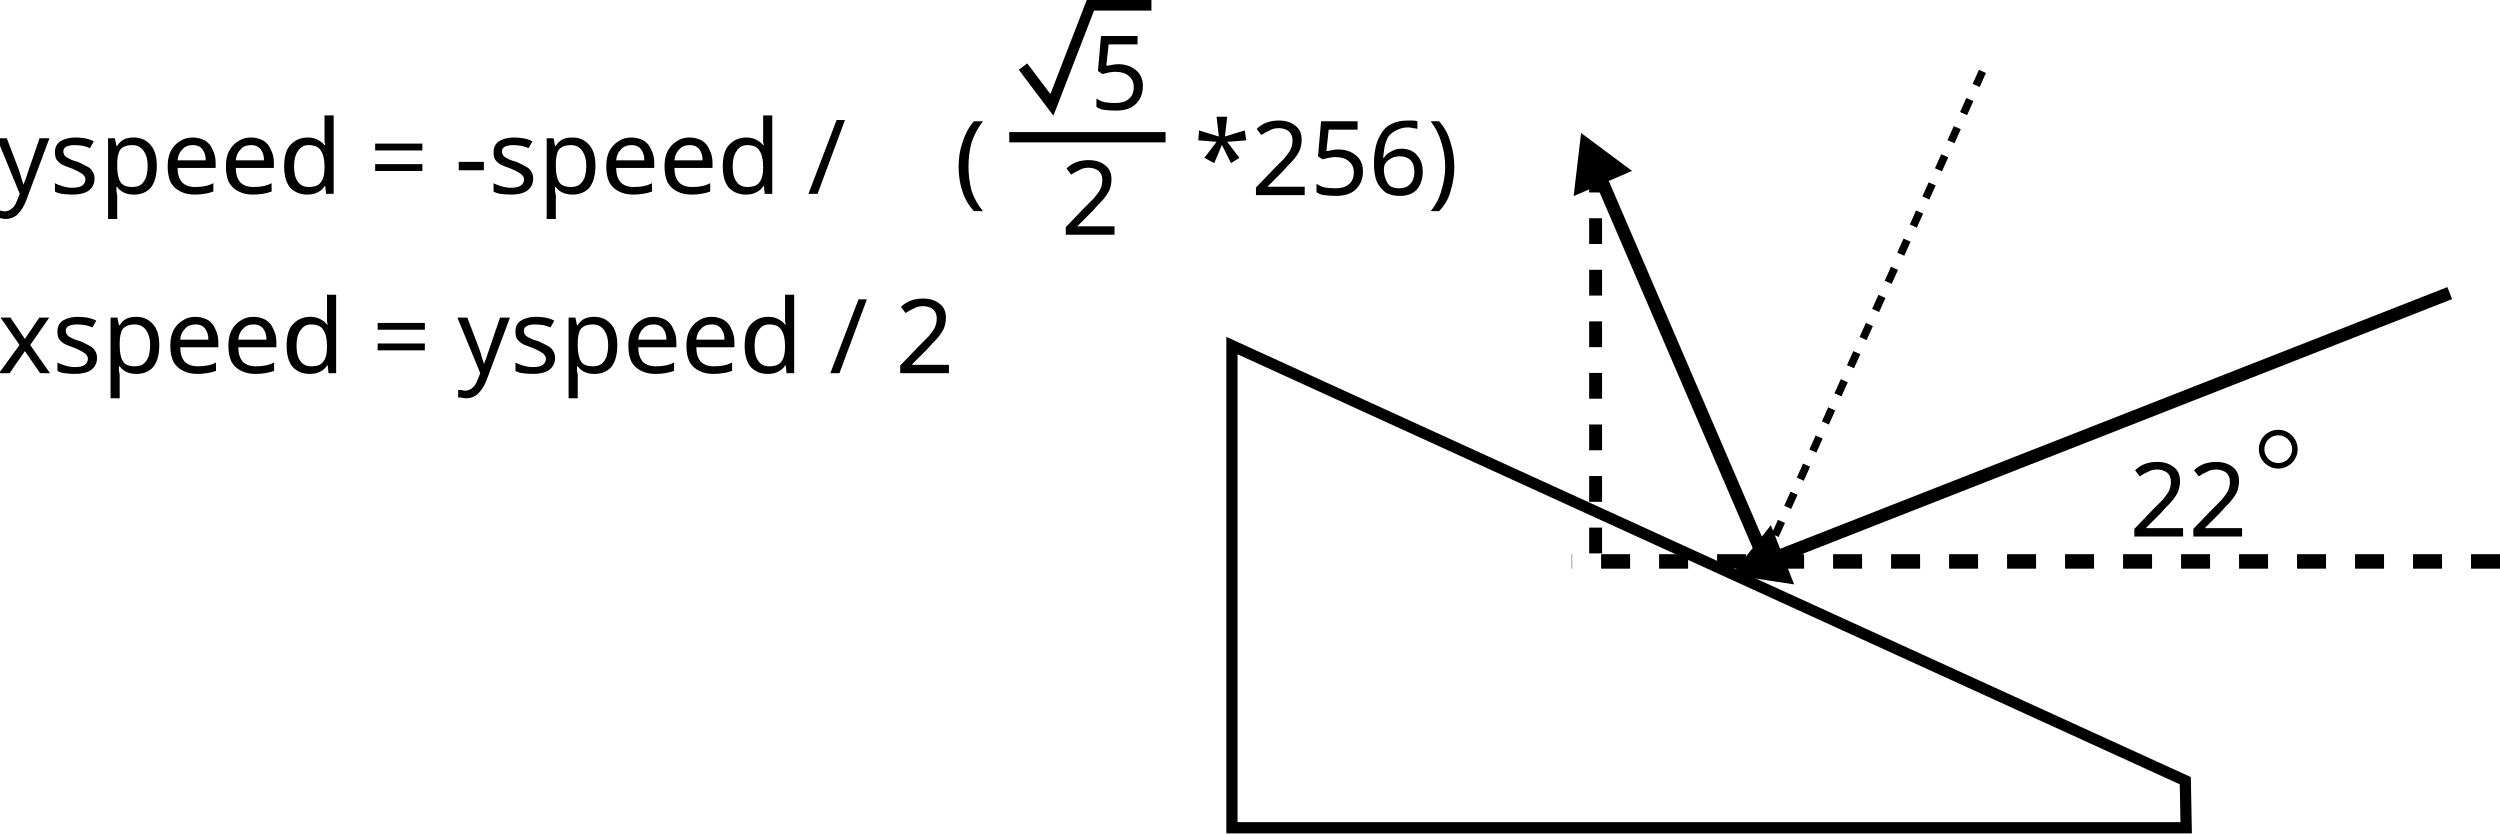
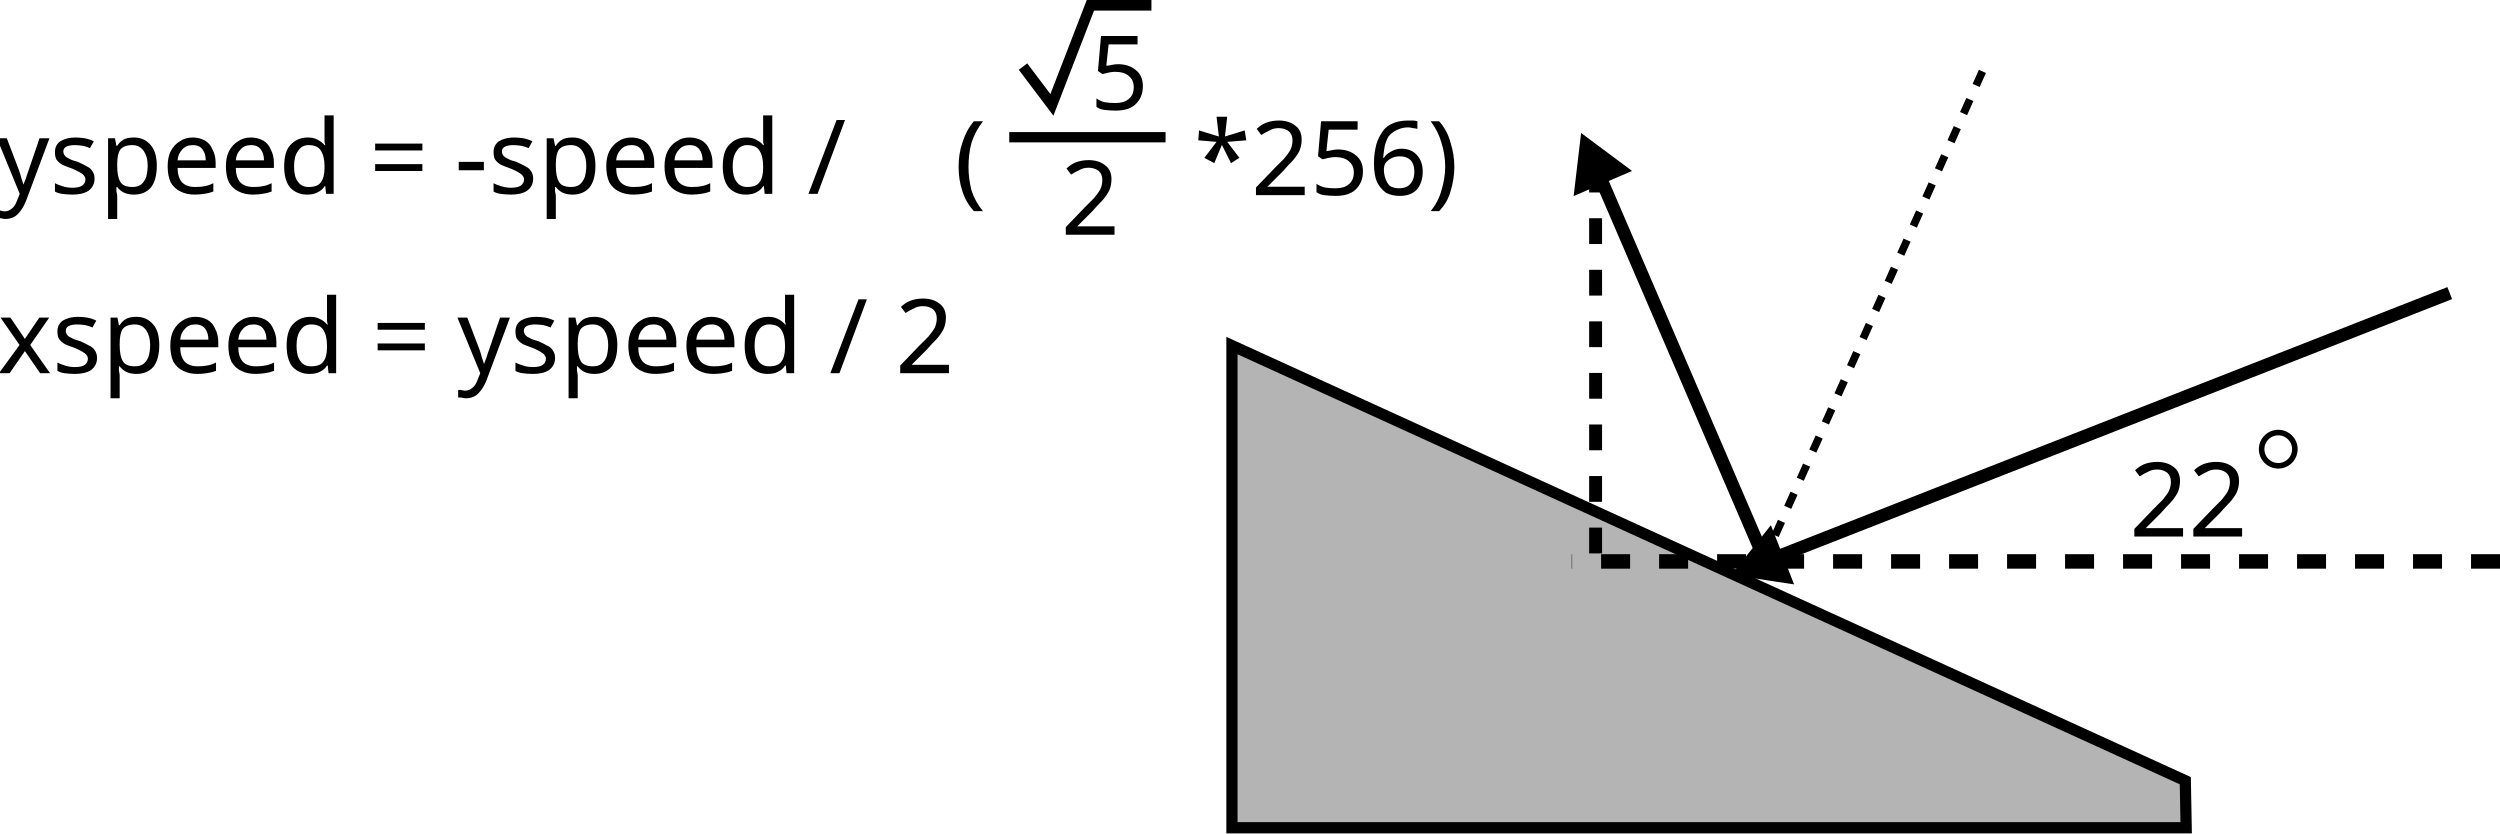
- <svg xmlns="http://www.w3.org/2000/svg" xmlns:xlink="http://www.w3.org/1999/xlink" width="51.298mm" height="17.1mm" viewBox="0 0 51.298 17.1" version="1.1" id="svg1807">
+ <svg xmlns="http://www.w3.org/2000/svg" width="51.298mm" height="17.1mm" viewBox="0 0 51.298 17.1" version="1.1" id="svg1807">
  <defs id="defs1801">
    <marker style="overflow:visible" id="marker3676" refX="0" refY="0" orient="auto">
      <path transform="scale(0.4)" style="fill:#000000;fill-opacity:1;fill-rule:evenodd;stroke:#000000;stroke-width:1pt;stroke-opacity:1" d="M 5.77,0 -2.88,5 V -5 Z" id="path3674" />
    </marker>
    <marker orient="auto" refY="0" refX="0" id="TriangleOutM" style="overflow:visible">
      <path id="path2555" d="M 5.77,0 -2.88,5 V -5 Z" style="fill:#000000;fill-opacity:1;fill-rule:evenodd;stroke:#000000;stroke-width:1pt;stroke-opacity:1" transform="scale(0.4)" />
    </marker>
    <marker orient="auto" refY="0" refX="0" id="TriangleOutL" style="overflow:visible">
      <path id="path2552" d="M 5.77,0 -2.88,5 V -5 Z" style="fill:#000000;fill-opacity:1;fill-rule:evenodd;stroke:#000000;stroke-width:1pt;stroke-opacity:1" transform="scale(0.8)" />
    </marker>
-     <pattern xlink:href="#Strips1_2-25" id="pattern3124-4" patternTransform="matrix(0.2797757,0.308658,-9.334892,8.461393,-28.14726,3.511485)" />
-     <pattern id="Strips1_2-25" patternTransform="translate(0,0) scale(10,10)" height="1" width="3" patternUnits="userSpaceOnUse">
-       <rect id="rect2417-2" height="2" width="1" y="-0.5" x="0" style="fill:black;stroke:none" />
-     </pattern>
  </defs>
  <g id="layer1" transform="translate(-38.86442,-83.8429)">
-     <path style="fill:url(#pattern3124-4);fill-opacity:1;stroke:#000000;stroke-width:0.23;stroke-linecap:butt;stroke-linejoin:miter;stroke-miterlimit:4;stroke-dasharray:none;stroke-opacity:1" d="m 64.143,90.934 19.562,8.928 0.018,0.966 h -19.58 z" id="path2403-1" />
+     <path style="fill:#b4b4b4;fill-opacity:1;stroke:#000000;stroke-width:0.23;stroke-linecap:butt;stroke-linejoin:miter;stroke-miterlimit:4;stroke-dasharray:none;stroke-opacity:1" d="m 64.143,90.934 19.562,8.928 0.018,0.966 h -19.58 z" id="path2403-1" />
    <path style="fill:none;stroke:#000000;stroke-width:0.265;stroke-linecap:butt;stroke-linejoin:miter;stroke-miterlimit:4;stroke-dasharray:none;stroke-opacity:1;marker-end:url(#TriangleOutM)" d="m 89.131,89.857 -14.041,5.507" id="path2408" />
    <path style="fill:none;stroke:#000000;stroke-width:0.265px;stroke-linecap:butt;stroke-linejoin:miter;stroke-opacity:1;marker-end:url(#marker3676)" d="M 75.091,95.363 71.605,87.263" id="path3666" />
    <path style="fill:none;stroke:#000000;stroke-width:0.297;stroke-linecap:butt;stroke-linejoin:miter;stroke-miterlimit:4;stroke-dasharray:0.595, 0.595;stroke-dashoffset:0;stroke-opacity:1" d="M 90.163,95.363 H 71.115" id="path3858" />
    <path style="fill:none;stroke:#000000;stroke-width:0.158;stroke-linecap:butt;stroke-linejoin:miter;stroke-miterlimit:4;stroke-dasharray:0.316, 0.316;stroke-dashoffset:0;stroke-opacity:1" d="M 79.542,85.308 75.043,95.382" id="path3858-0" />
    <g id="g3901" transform="translate(11.99129,-18.80432)">
      <circle r="0.341" cy="111.864" cx="73.621" id="path1635" style="opacity:1;vector-effect:none;fill:#000000;fill-opacity:0;stroke:#000000;stroke-width:0.114;stroke-linecap:butt;stroke-linejoin:round;stroke-miterlimit:4;stroke-dasharray:none;stroke-dashoffset:0;stroke-opacity:1;paint-order:normal" />
      <text id="text3896" y="113.653" x="70.559" style="font-style:normal;font-variant:normal;font-weight:normal;font-stretch:normal;font-size:5.644px;line-height:1.25;font-family:sans-serif;-inkscape-font-specification:'sans-serif, Normal';font-variant-ligatures:normal;font-variant-caps:normal;font-variant-numeric:normal;font-feature-settings:normal;text-align:start;letter-spacing:0px;word-spacing:0px;writing-mode:lr-tb;text-anchor:start;fill:#000000;fill-opacity:1;stroke:none;stroke-width:0.265" xml:space="preserve">
        <tspan style="font-style:normal;font-variant:normal;font-weight:normal;font-stretch:normal;font-size:2.117px;font-family:sans-serif;-inkscape-font-specification:'sans-serif, Normal';font-variant-ligatures:normal;font-variant-caps:normal;font-variant-numeric:normal;font-feature-settings:normal;text-align:start;writing-mode:lr-tb;text-anchor:start;stroke-width:0.265" y="113.653" x="70.559" id="tspan3894">22</tspan>
      </text>
    </g>
    <path style="fill:none;stroke:#000000;stroke-width:0.265;stroke-linecap:butt;stroke-linejoin:miter;stroke-miterlimit:4;stroke-dasharray:0.529, 0.529;stroke-dashoffset:0;stroke-opacity:1" d="m 71.605,87.263 v 8.101" id="path3941" />
    <text xml:space="preserve" style="font-style:normal;font-variant:normal;font-weight:normal;font-stretch:normal;font-size:5.644px;line-height:1.25;font-family:sans-serif;-inkscape-font-specification:'sans-serif, Normal';font-variant-ligatures:normal;font-variant-caps:normal;font-variant-numeric:normal;font-feature-settings:normal;text-align:start;letter-spacing:0px;word-spacing:0px;writing-mode:lr-tb;text-anchor:start;fill:#000000;fill-opacity:1;stroke:none;stroke-width:0.265" x="38.801" y="87.817" id="text3957">
      <tspan id="tspan3955" x="38.801" y="87.817" style="font-style:normal;font-variant:normal;font-weight:normal;font-stretch:normal;font-size:2.117px;font-family:sans-serif;-inkscape-font-specification:'sans-serif, Normal';font-variant-ligatures:normal;font-variant-caps:normal;font-variant-numeric:normal;font-feature-settings:normal;text-align:start;writing-mode:lr-tb;text-anchor:start;stroke-width:0.265">yspeed = -speed /</tspan>
    </text>
    <g id="g1616" transform="translate(-20.2392,78.02679)">
      <path id="path1495-7" d="m 80.095,7.182 0.593,0.786 0.79,-2.043 h 1.252" style="fill:none;stroke:#000000;stroke-width:0.218;stroke-linecap:butt;stroke-linejoin:miter;stroke-miterlimit:4;stroke-dasharray:none;stroke-opacity:1" />
      <path id="path1497-0" d="m 79.813,8.632 h 3.207" style="fill:none;stroke:#000000;stroke-width:0.211;stroke-linecap:butt;stroke-linejoin:miter;stroke-miterlimit:4;stroke-dasharray:none;stroke-opacity:1" />
      <text xml:space="preserve" style="font-style:normal;font-variant:normal;font-weight:normal;font-stretch:normal;font-size:5.644px;line-height:1.25;font-family:sans-serif;-inkscape-font-specification:'sans-serif, Normal';font-variant-ligatures:normal;font-variant-caps:normal;font-variant-numeric:normal;font-feature-settings:normal;text-align:start;letter-spacing:0px;word-spacing:0px;writing-mode:lr-tb;text-anchor:start;fill:#000000;fill-opacity:1;stroke:none;stroke-width:0.265" x="81.461" y="8.074" id="text3994">
        <tspan id="tspan3992" x="81.461" y="8.074" style="font-style:normal;font-variant:normal;font-weight:normal;font-stretch:normal;font-size:2.117px;font-family:sans-serif;-inkscape-font-specification:'sans-serif, Normal';font-variant-ligatures:normal;font-variant-caps:normal;font-variant-numeric:normal;font-feature-settings:normal;text-align:start;writing-mode:lr-tb;text-anchor:start;stroke-width:0.265">5</tspan>
      </text>
      <text xml:space="preserve" style="font-style:normal;font-variant:normal;font-weight:normal;font-stretch:normal;font-size:5.644px;line-height:1.25;font-family:sans-serif;-inkscape-font-specification:'sans-serif, Normal';font-variant-ligatures:normal;font-variant-caps:normal;font-variant-numeric:normal;font-feature-settings:normal;text-align:start;letter-spacing:0px;word-spacing:0px;writing-mode:lr-tb;text-anchor:start;fill:#000000;fill-opacity:1;stroke:none;stroke-width:0.265" x="80.862" y="10.631" id="text3994-6">
        <tspan id="tspan3992-6" x="80.862" y="10.631" style="font-style:normal;font-variant:normal;font-weight:normal;font-stretch:normal;font-size:2.117px;font-family:sans-serif;-inkscape-font-specification:'sans-serif, Normal';font-variant-ligatures:normal;font-variant-caps:normal;font-variant-numeric:normal;font-feature-settings:normal;text-align:start;writing-mode:lr-tb;text-anchor:start;stroke-width:0.265">2</tspan>
      </text>
      <text xml:space="preserve" style="font-style:normal;font-variant:normal;font-weight:normal;font-stretch:normal;font-size:5.644px;line-height:1.25;font-family:sans-serif;-inkscape-font-specification:'sans-serif, Normal';font-variant-ligatures:normal;font-variant-caps:normal;font-variant-numeric:normal;font-feature-settings:normal;text-align:start;letter-spacing:0px;word-spacing:0px;writing-mode:lr-tb;text-anchor:start;fill:#000000;fill-opacity:1;stroke:none;stroke-width:0.265" x="83.596" y="9.822" id="text3994-6-7">
        <tspan id="tspan3992-6-2" x="83.596" y="9.822" style="font-style:normal;font-variant:normal;font-weight:normal;font-stretch:normal;font-size:2.117px;font-family:sans-serif;-inkscape-font-specification:'sans-serif, Normal';font-variant-ligatures:normal;font-variant-caps:normal;font-variant-numeric:normal;font-feature-settings:normal;text-align:start;writing-mode:lr-tb;text-anchor:start;stroke-width:0.265">*256)</tspan>
      </text>
      <text xml:space="preserve" style="font-style:normal;font-variant:normal;font-weight:normal;font-stretch:normal;font-size:5.644px;line-height:1.25;font-family:sans-serif;-inkscape-font-specification:'sans-serif, Normal';font-variant-ligatures:normal;font-variant-caps:normal;font-variant-numeric:normal;font-feature-settings:normal;text-align:start;letter-spacing:0px;word-spacing:0px;writing-mode:lr-tb;text-anchor:start;fill:#000000;fill-opacity:1;stroke:none;stroke-width:0.265" x="78.695" y="9.822" id="text4034">
        <tspan id="tspan4032" x="78.695" y="9.822" style="font-style:normal;font-variant:normal;font-weight:normal;font-stretch:normal;font-size:2.117px;font-family:sans-serif;-inkscape-font-specification:'sans-serif, Normal';font-variant-ligatures:normal;font-variant-caps:normal;font-variant-numeric:normal;font-feature-settings:normal;text-align:start;writing-mode:lr-tb;text-anchor:start;stroke-width:0.265">(</tspan>
      </text>
    </g>
    <text xml:space="preserve" style="font-style:normal;font-variant:normal;font-weight:normal;font-stretch:normal;font-size:5.644px;line-height:1.25;font-family:sans-serif;-inkscape-font-specification:'sans-serif, Normal';font-variant-ligatures:normal;font-variant-caps:normal;font-variant-numeric:normal;font-feature-settings:normal;text-align:start;letter-spacing:0px;word-spacing:0px;writing-mode:lr-tb;text-anchor:start;fill:#000000;fill-opacity:1;stroke:none;stroke-width:0.265" x="38.812" y="91.502" id="text3957-0">
      <tspan id="tspan3955-0" x="38.812" y="91.502" style="font-style:normal;font-variant:normal;font-weight:normal;font-stretch:normal;font-size:2.117px;font-family:sans-serif;-inkscape-font-specification:'sans-serif, Normal';font-variant-ligatures:normal;font-variant-caps:normal;font-variant-numeric:normal;font-feature-settings:normal;text-align:start;writing-mode:lr-tb;text-anchor:start;stroke-width:0.265">xspeed = yspeed / 2</tspan>
    </text>
  </g>
</svg>
